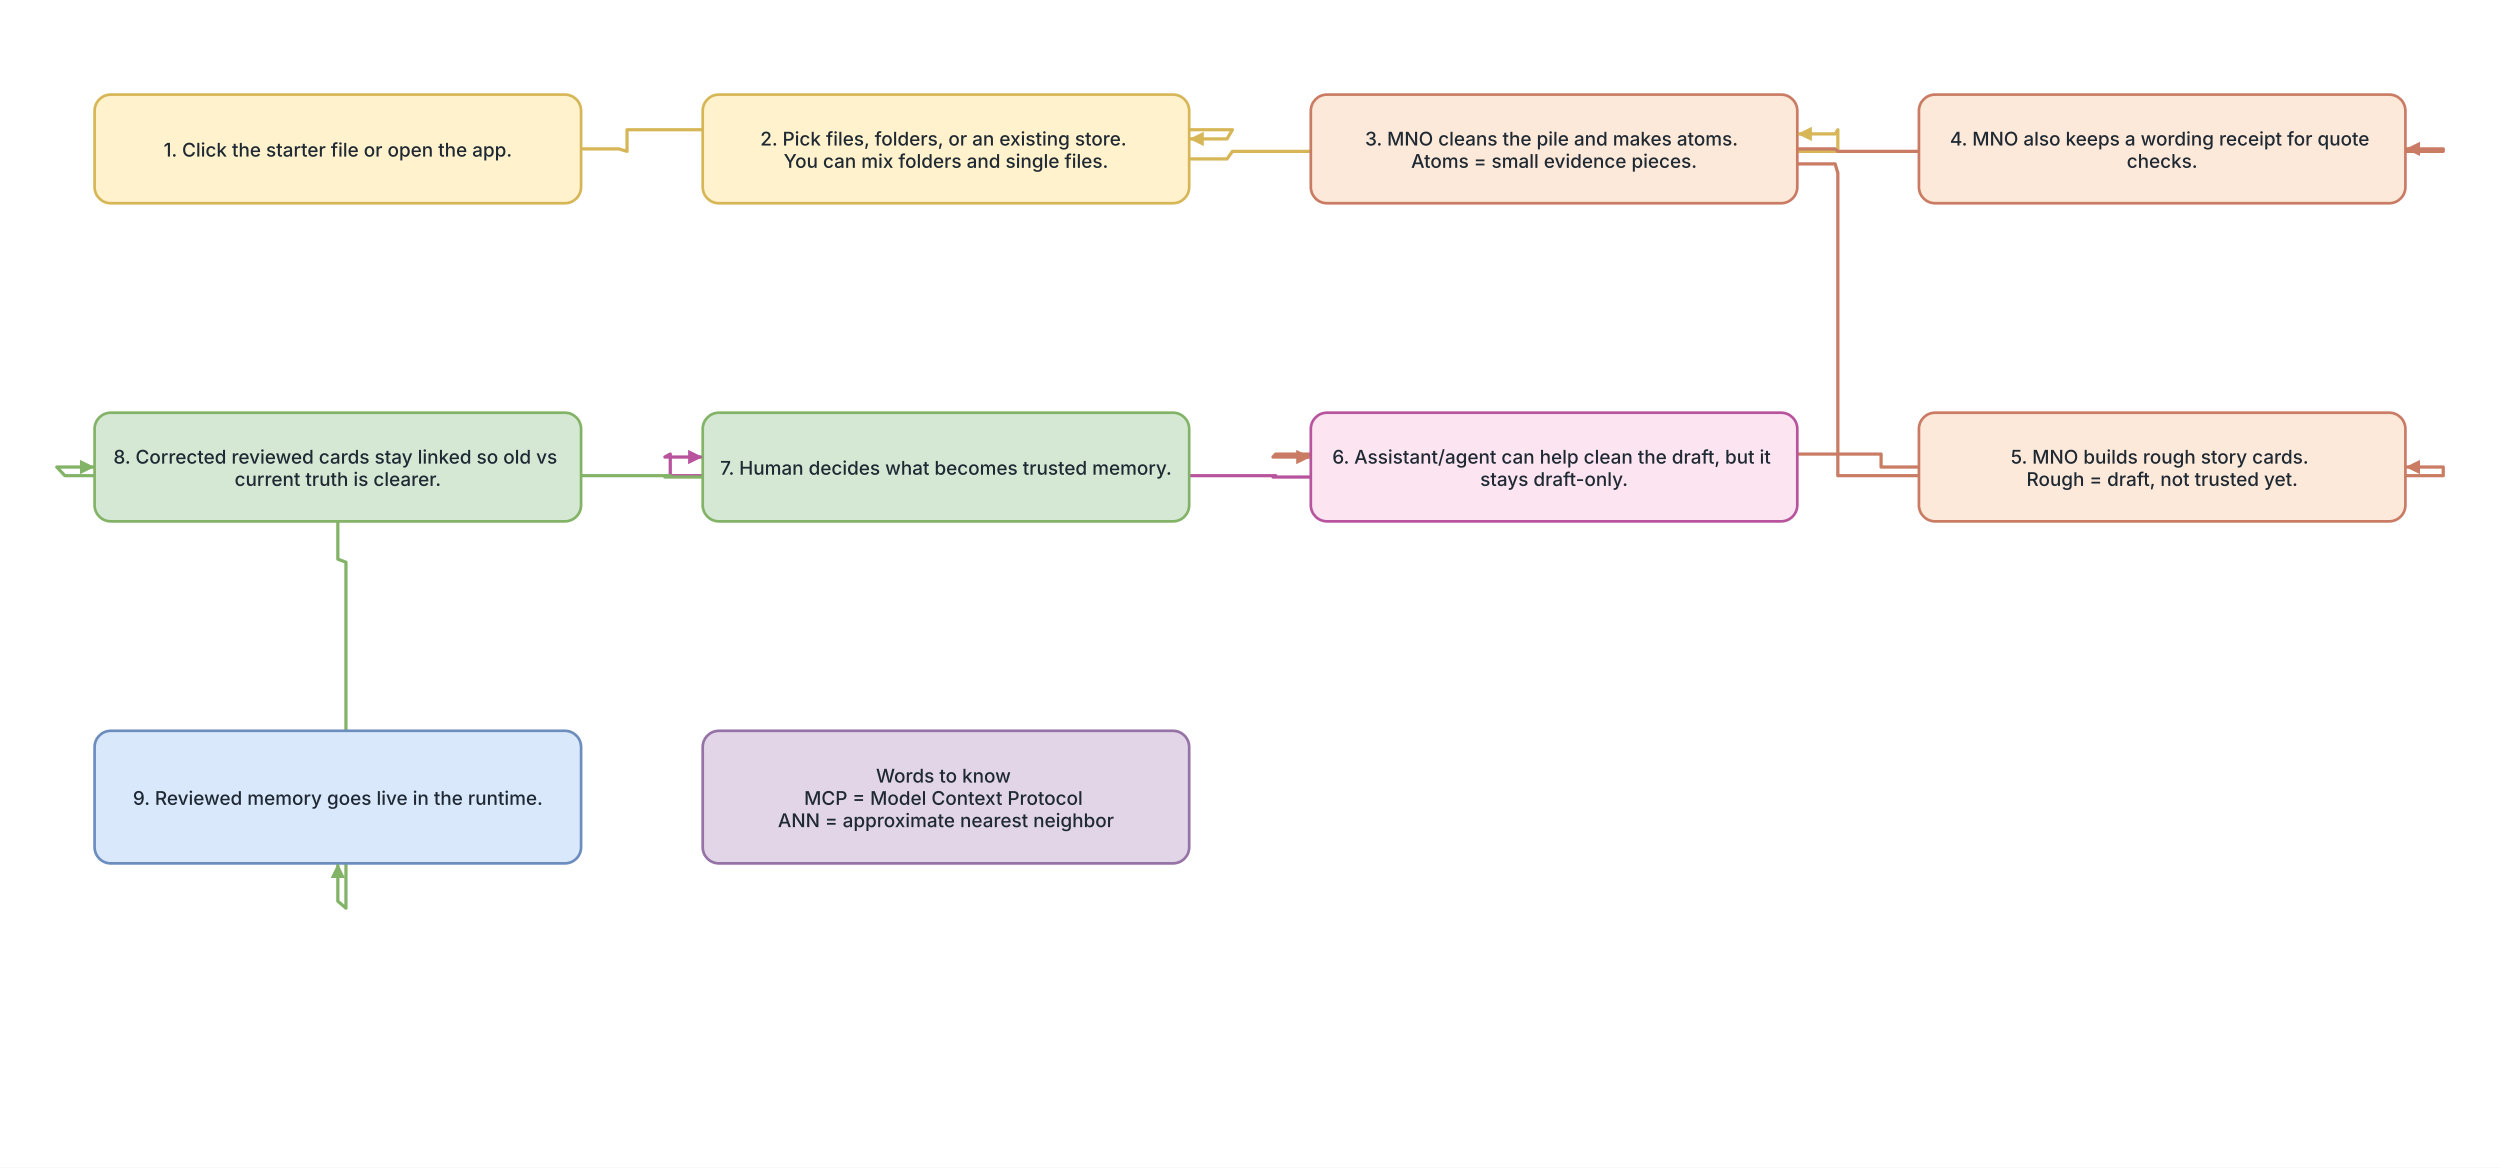
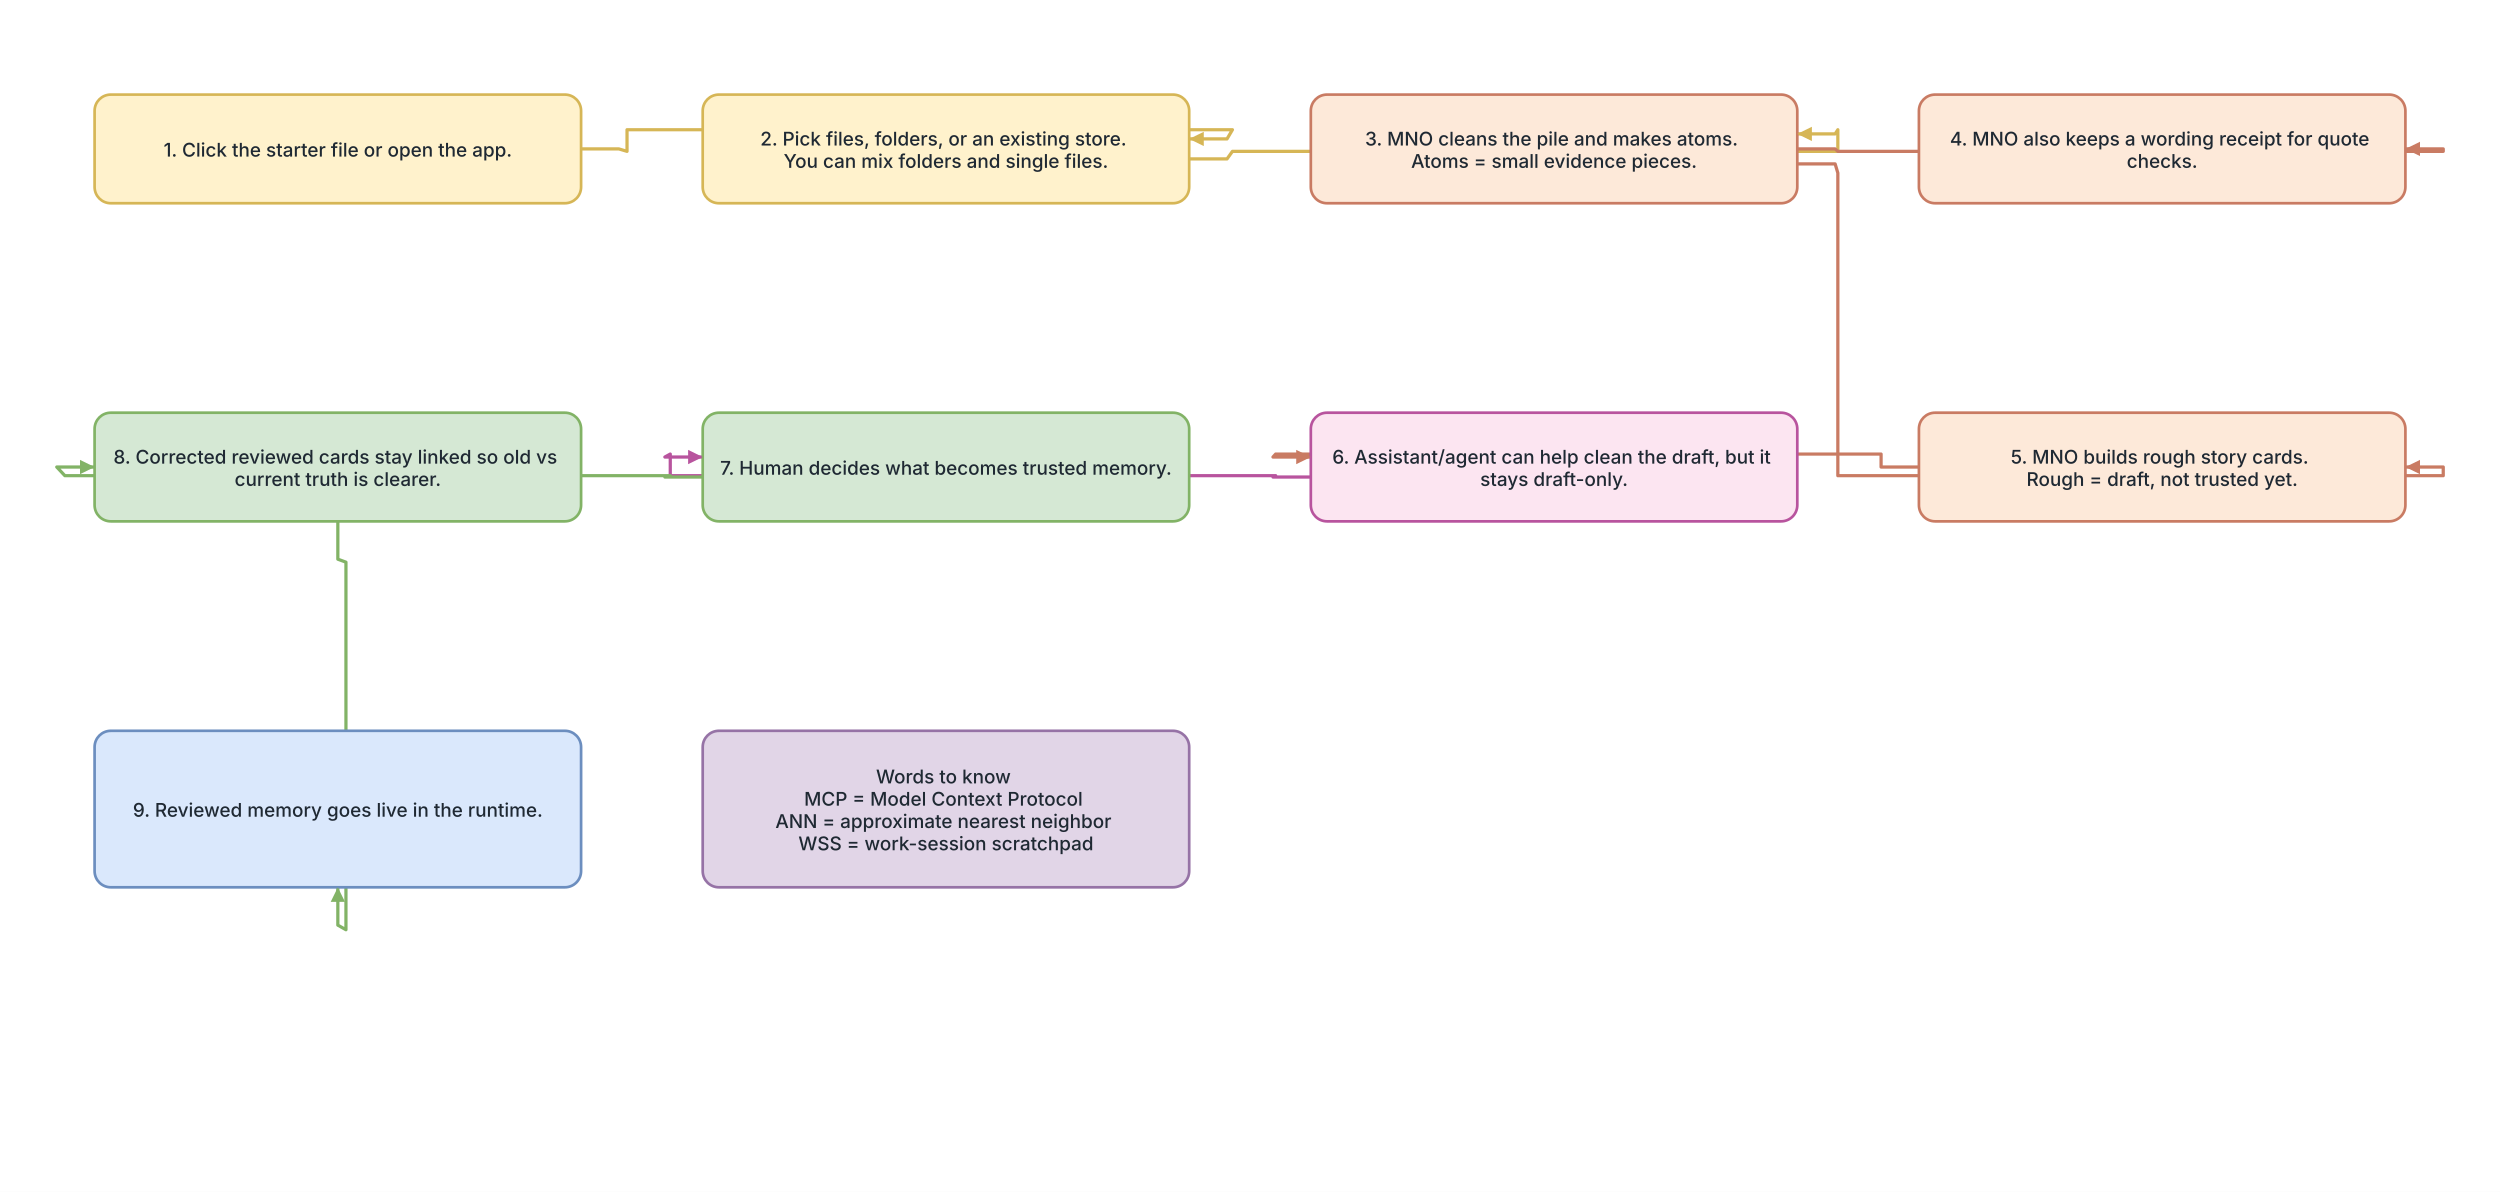
- <svg xmlns="http://www.w3.org/2000/svg" width="1850" height="864" viewBox="0 0 1850 864" role="img" aria-label="Caveman Pipeline">
+ <svg xmlns="http://www.w3.org/2000/svg" width="1850" height="882" viewBox="0 0 1850 882" role="img" aria-label="Caveman Pipeline">
  <rect width="100%" height="100%" fill="#ffffff" />
  <polyline points="430.0,110.2 458.0,110.2 464.0,112.0 464.0,96.0 912.0,96.0 908.0,102.8 880.0,102.8" fill="none" stroke="#d6b656" stroke-width="2.4" stroke-linejoin="round" stroke-linecap="round" />
  <polyline points="880.0,117.6 908.0,117.6 912.0,112.0 1360.0,112.0 1360.0,96.0 1358.0,99.1 1330.0,99.1" fill="none" stroke="#d6b656" stroke-width="2.4" stroke-linejoin="round" stroke-linecap="round" />
  <polyline points="1330.0,110.2 1358.0,110.2 1360.0,112.0 1808.0,112.0 1808.0,110.2 1780.0,110.2" fill="none" stroke="#c97b63" stroke-width="2.4" stroke-linejoin="round" stroke-linecap="round" />
  <polyline points="1330.0,121.3 1358.0,121.3 1360.0,128.0 1360.0,352.0 1808.0,352.0 1808.0,345.6 1780.0,345.6" fill="none" stroke="#c97b63" stroke-width="2.4" stroke-linejoin="round" stroke-linecap="round" />
  <polyline points="1420.0,345.6 1392.0,345.6 1392.0,336.0 944.0,336.0 942.0,338.2 970.0,338.2" fill="none" stroke="#c97b63" stroke-width="2.4" stroke-linejoin="round" stroke-linecap="round" />
  <polyline points="970.0,353.0 942.0,353.0 944.0,352.0 496.0,352.0 496.0,336.0 492.0,338.2 520.0,338.2" fill="none" stroke="#b8549e" stroke-width="2.4" stroke-linejoin="round" stroke-linecap="round" />
  <polyline points="520.0,353.0 492.0,353.0 496.0,352.0 48.0,352.0 42.0,345.6 70.0,345.6" fill="none" stroke="#82b366" stroke-width="2.4" stroke-linejoin="round" stroke-linecap="round" />
-   <polyline points="250.0,385.8 250.0,413.8 256.0,416.0 256.0,672.0 250.0,666.9 250.0,638.9" fill="none" stroke="#82b366" stroke-width="2.4" stroke-linejoin="round" stroke-linecap="round" />
+   <polyline points="250.0,385.8 250.0,413.8 256.0,416.0 256.0,688.0 250.0,684.6 250.0,656.6" fill="none" stroke="#82b366" stroke-width="2.4" stroke-linejoin="round" stroke-linecap="round" />
  <rect x="70.0" y="70.0" width="360.0" height="80.4" rx="12" fill="#fff2cc" stroke="#d6b656" stroke-width="2" />
  <text text-anchor="middle" font-family="Segoe UI, Inter, Arial, sans-serif" font-size="14" font-weight="500" fill="#1f2933" x="250.0" y="115.9">
    <tspan x="250.0" dy="0.0">1. Click the starter file or open the app.</tspan>
  </text>
  <rect x="520.0" y="70.0" width="360.0" height="80.4" rx="12" fill="#fff2cc" stroke="#d6b656" stroke-width="2" />
  <text text-anchor="middle" font-family="Segoe UI, Inter, Arial, sans-serif" font-size="14" font-weight="500" fill="#1f2933" x="700.0" y="107.7">
    <tspan x="700.0" dy="0.0">2. Pick files, folders, or an existing store.</tspan>
    <tspan x="700.0" dy="16.5">You can mix folders and single files.</tspan>
  </text>
  <rect x="970.0" y="70.0" width="360.0" height="80.4" rx="12" fill="#fde9d9" stroke="#c97b63" stroke-width="2" />
  <text text-anchor="middle" font-family="Segoe UI, Inter, Arial, sans-serif" font-size="14" font-weight="500" fill="#1f2933" x="1150.0" y="107.7">
    <tspan x="1150.0" dy="0.0">3. MNO cleans the pile and makes atoms.</tspan>
    <tspan x="1150.0" dy="16.5">Atoms = small evidence pieces.</tspan>
  </text>
  <rect x="1420.0" y="70.0" width="360.0" height="80.4" rx="12" fill="#fde9d9" stroke="#c97b63" stroke-width="2" />
  <text text-anchor="middle" font-family="Segoe UI, Inter, Arial, sans-serif" font-size="14" font-weight="500" fill="#1f2933" x="1600.0" y="107.7">
    <tspan x="1600.0" dy="0.0">4. MNO also keeps a wording receipt for quote</tspan>
    <tspan x="1600.0" dy="16.5">checks.</tspan>
  </text>
  <rect x="1420.0" y="305.4" width="360.0" height="80.4" rx="12" fill="#fde9d9" stroke="#c97b63" stroke-width="2" />
  <text text-anchor="middle" font-family="Segoe UI, Inter, Arial, sans-serif" font-size="14" font-weight="500" fill="#1f2933" x="1600.0" y="343.1">
    <tspan x="1600.0" dy="0.0">5. MNO builds rough story cards.</tspan>
    <tspan x="1600.0" dy="16.5">Rough = draft, not trusted yet.</tspan>
  </text>
  <rect x="970.0" y="305.4" width="360.0" height="80.4" rx="12" fill="#fce5f1" stroke="#b8549e" stroke-width="2" />
  <text text-anchor="middle" font-family="Segoe UI, Inter, Arial, sans-serif" font-size="14" font-weight="500" fill="#1f2933" x="1150.0" y="343.1">
    <tspan x="1150.0" dy="0.0">6. Assistant/agent can help clean the draft, but it</tspan>
    <tspan x="1150.0" dy="16.5">stays draft-only.</tspan>
  </text>
  <rect x="520.0" y="305.4" width="360.0" height="80.4" rx="12" fill="#d5e8d4" stroke="#82b366" stroke-width="2" />
  <text text-anchor="middle" font-family="Segoe UI, Inter, Arial, sans-serif" font-size="14" font-weight="500" fill="#1f2933" x="700.0" y="351.3">
    <tspan x="700.0" dy="0.0">7. Human decides what becomes trusted memory.</tspan>
  </text>
  <rect x="70.0" y="305.4" width="360.0" height="80.4" rx="12" fill="#d5e8d4" stroke="#82b366" stroke-width="2" />
  <text text-anchor="middle" font-family="Segoe UI, Inter, Arial, sans-serif" font-size="14" font-weight="500" fill="#1f2933" x="250.0" y="343.1">
    <tspan x="250.0" dy="0.0">8. Corrected reviewed cards stay linked so old vs</tspan>
    <tspan x="250.0" dy="16.5">current truth is clearer.</tspan>
  </text>
-   <rect x="70.0" y="540.8" width="360.0" height="98.1" rx="12" fill="#dae8fc" stroke="#6c8ebf" stroke-width="2" />
-   <text text-anchor="middle" font-family="Segoe UI, Inter, Arial, sans-serif" font-size="14" font-weight="500" fill="#1f2933" x="250.0" y="595.6">
+   <rect x="70.0" y="540.8" width="360.0" height="115.8" rx="12" fill="#dae8fc" stroke="#6c8ebf" stroke-width="2" />
+   <text text-anchor="middle" font-family="Segoe UI, Inter, Arial, sans-serif" font-size="14" font-weight="500" fill="#1f2933" x="250.0" y="604.4">
    <tspan x="250.0" dy="0.0">9. Reviewed memory goes live in the runtime.</tspan>
  </text>
-   <rect x="520.0" y="540.8" width="360.0" height="98.1" rx="12" fill="#e1d5e7" stroke="#9673a6" stroke-width="2" />
-   <text text-anchor="middle" font-family="Segoe UI, Inter, Arial, sans-serif" font-size="14" font-weight="500" fill="#1f2933" x="700.0" y="579.1">
+   <rect x="520.0" y="540.8" width="360.0" height="115.8" rx="12" fill="#e1d5e7" stroke="#9673a6" stroke-width="2" />
+   <text text-anchor="middle" font-family="Segoe UI, Inter, Arial, sans-serif" font-size="14" font-weight="500" fill="#1f2933" x="700.0" y="579.7">
    <tspan x="700.0" dy="0.0">Words to know</tspan>
    <tspan x="700.0" dy="16.5">MCP = Model Context Protocol</tspan>
    <tspan x="700.0" dy="16.5">ANN = approximate nearest neighbor</tspan>
+     <tspan x="700.0" dy="16.5">WSS = work-session scratchpad</tspan>
  </text>
  <polygon points="880.0,102.8 890.8,97.5 890.8,108.1" fill="#d6b656" />
  <polygon points="1330.0,99.1 1340.8,93.8 1340.8,104.4" fill="#d6b656" />
  <polygon points="1780.0,110.2 1790.8,104.9 1790.8,115.5" fill="#c97b63" />
  <polygon points="1780.0,345.6 1790.8,340.3 1790.8,350.9" fill="#c97b63" />
  <polygon points="970.0,338.2 959.2,343.5 959.2,332.9" fill="#c97b63" />
  <polygon points="520.0,338.2 509.2,343.5 509.2,332.9" fill="#b8549e" />
  <polygon points="70.0,345.6 59.2,350.9 59.2,340.3" fill="#82b366" />
-   <polygon points="250.0,638.9 255.3,649.7 244.7,649.7" fill="#82b366" />
+   <polygon points="250.0,656.6 255.3,667.4 244.7,667.4" fill="#82b366" />
</svg>
